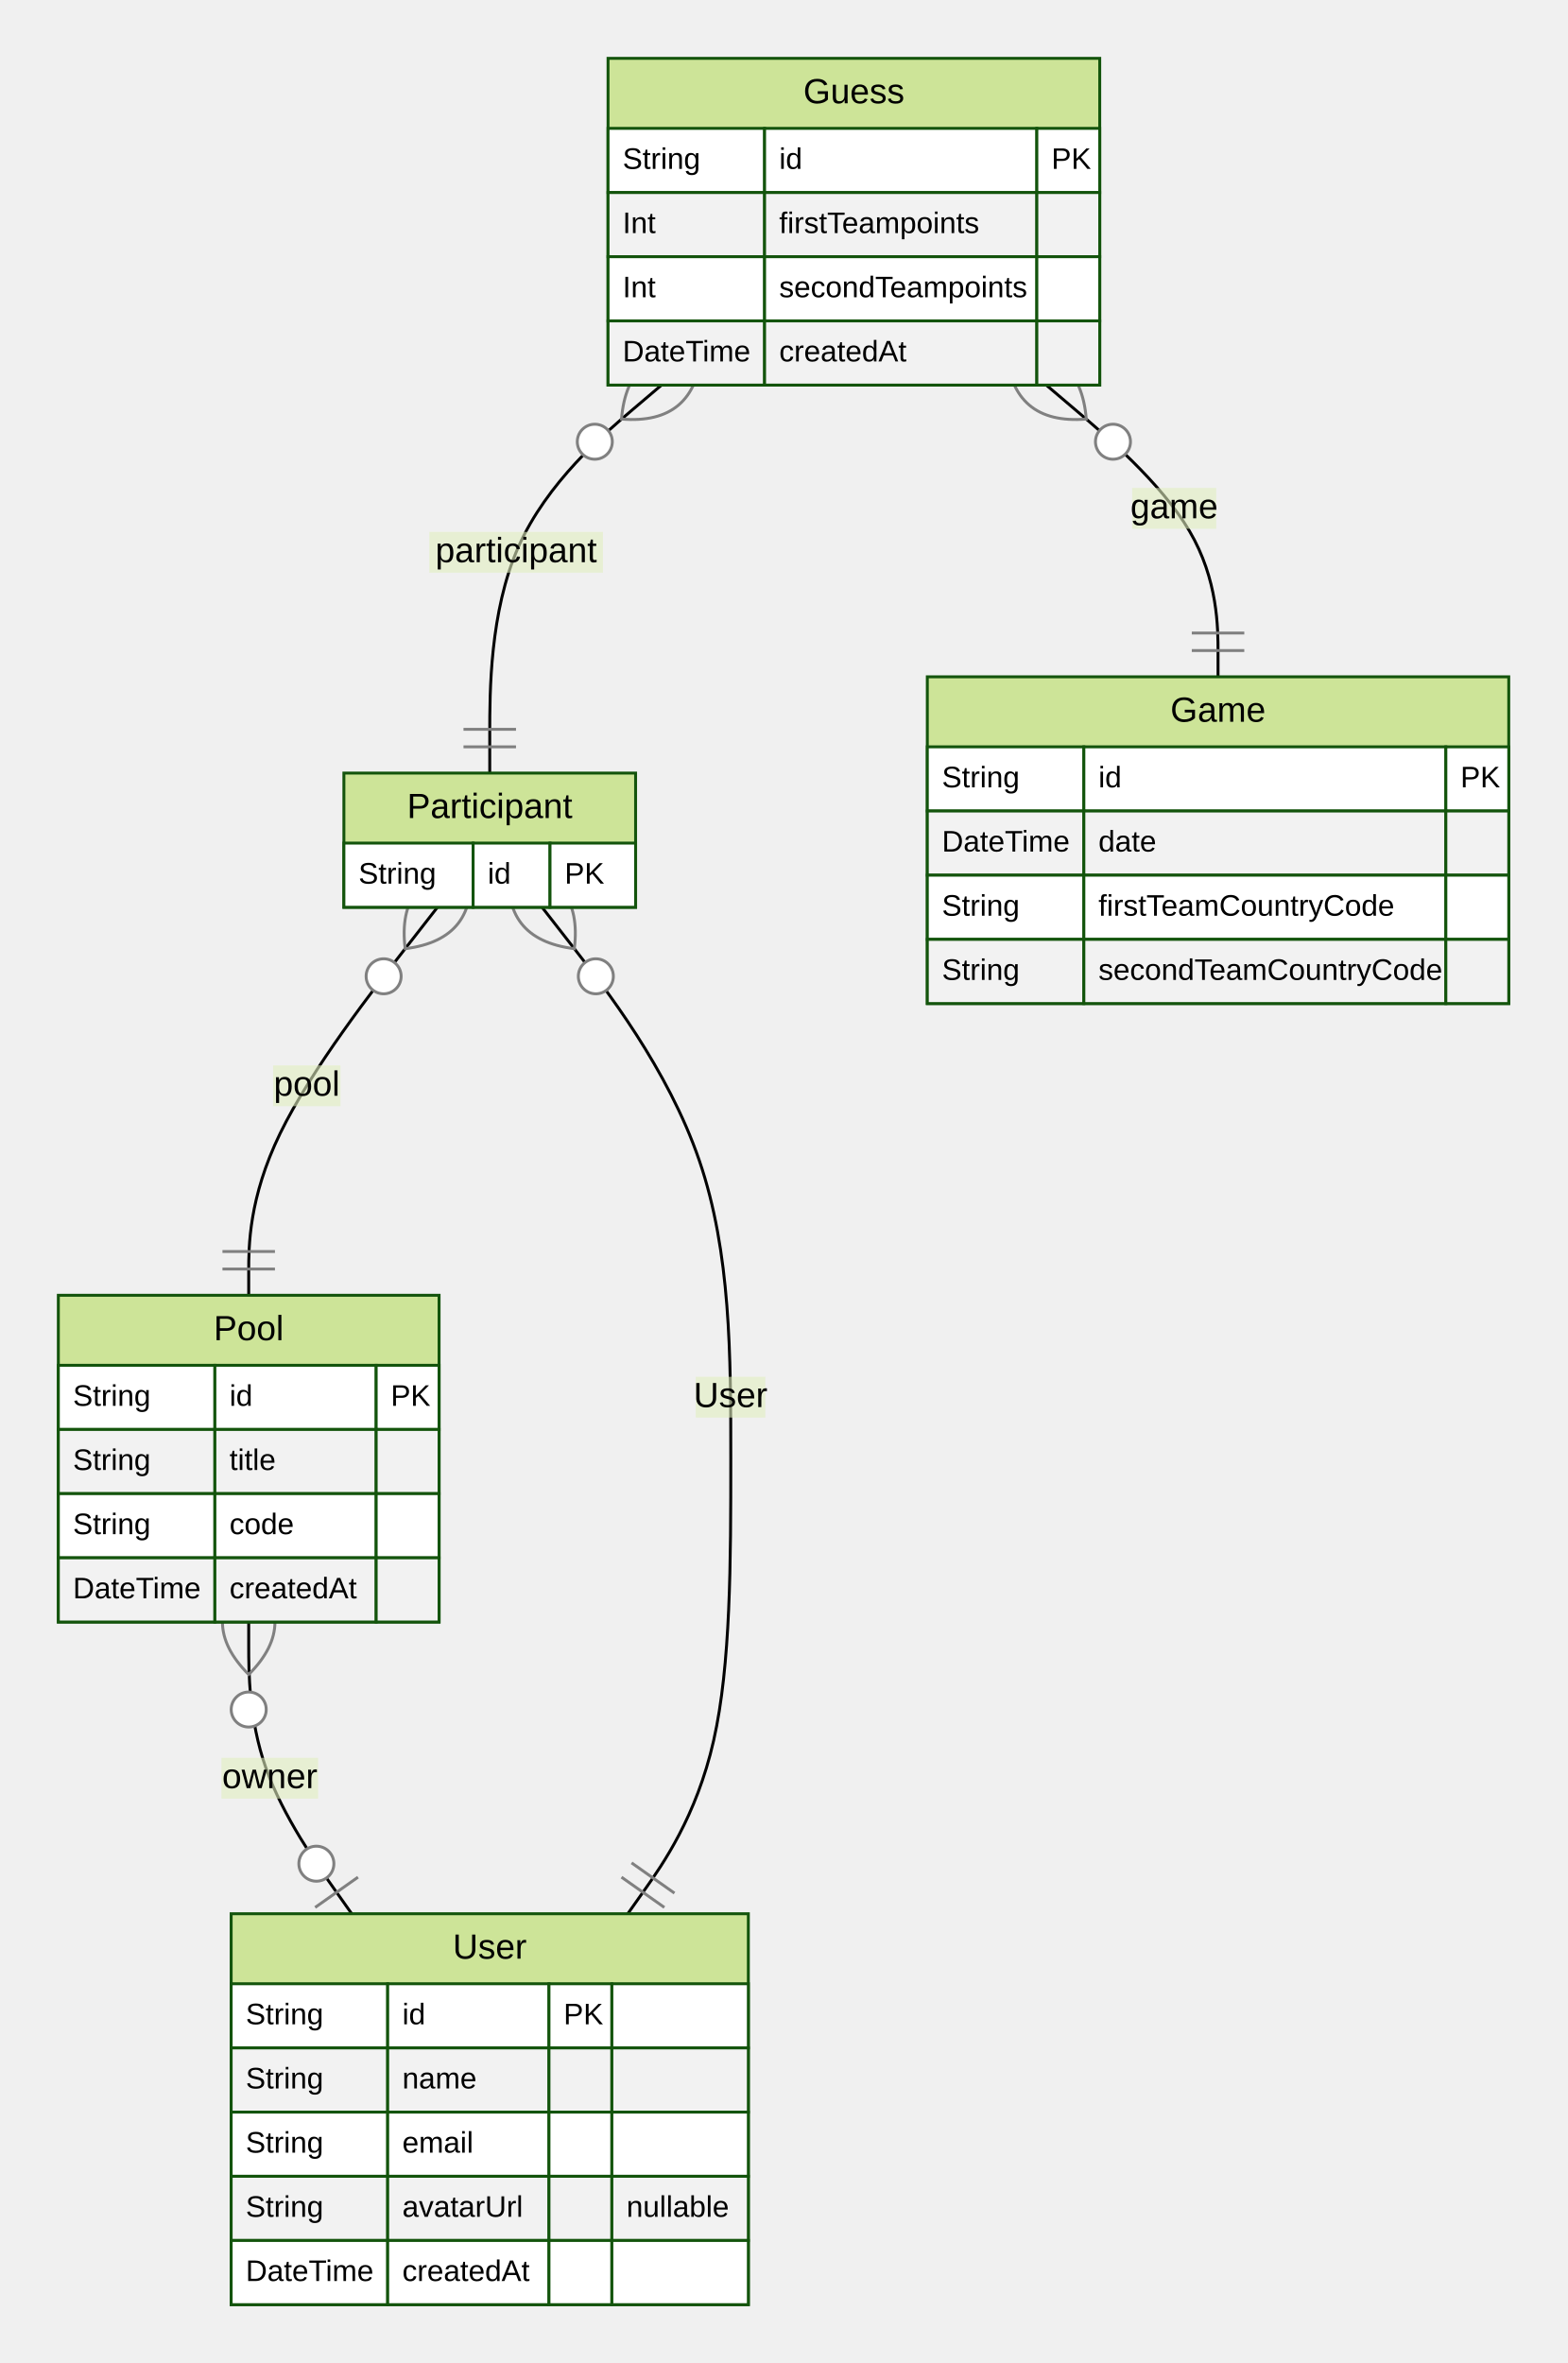
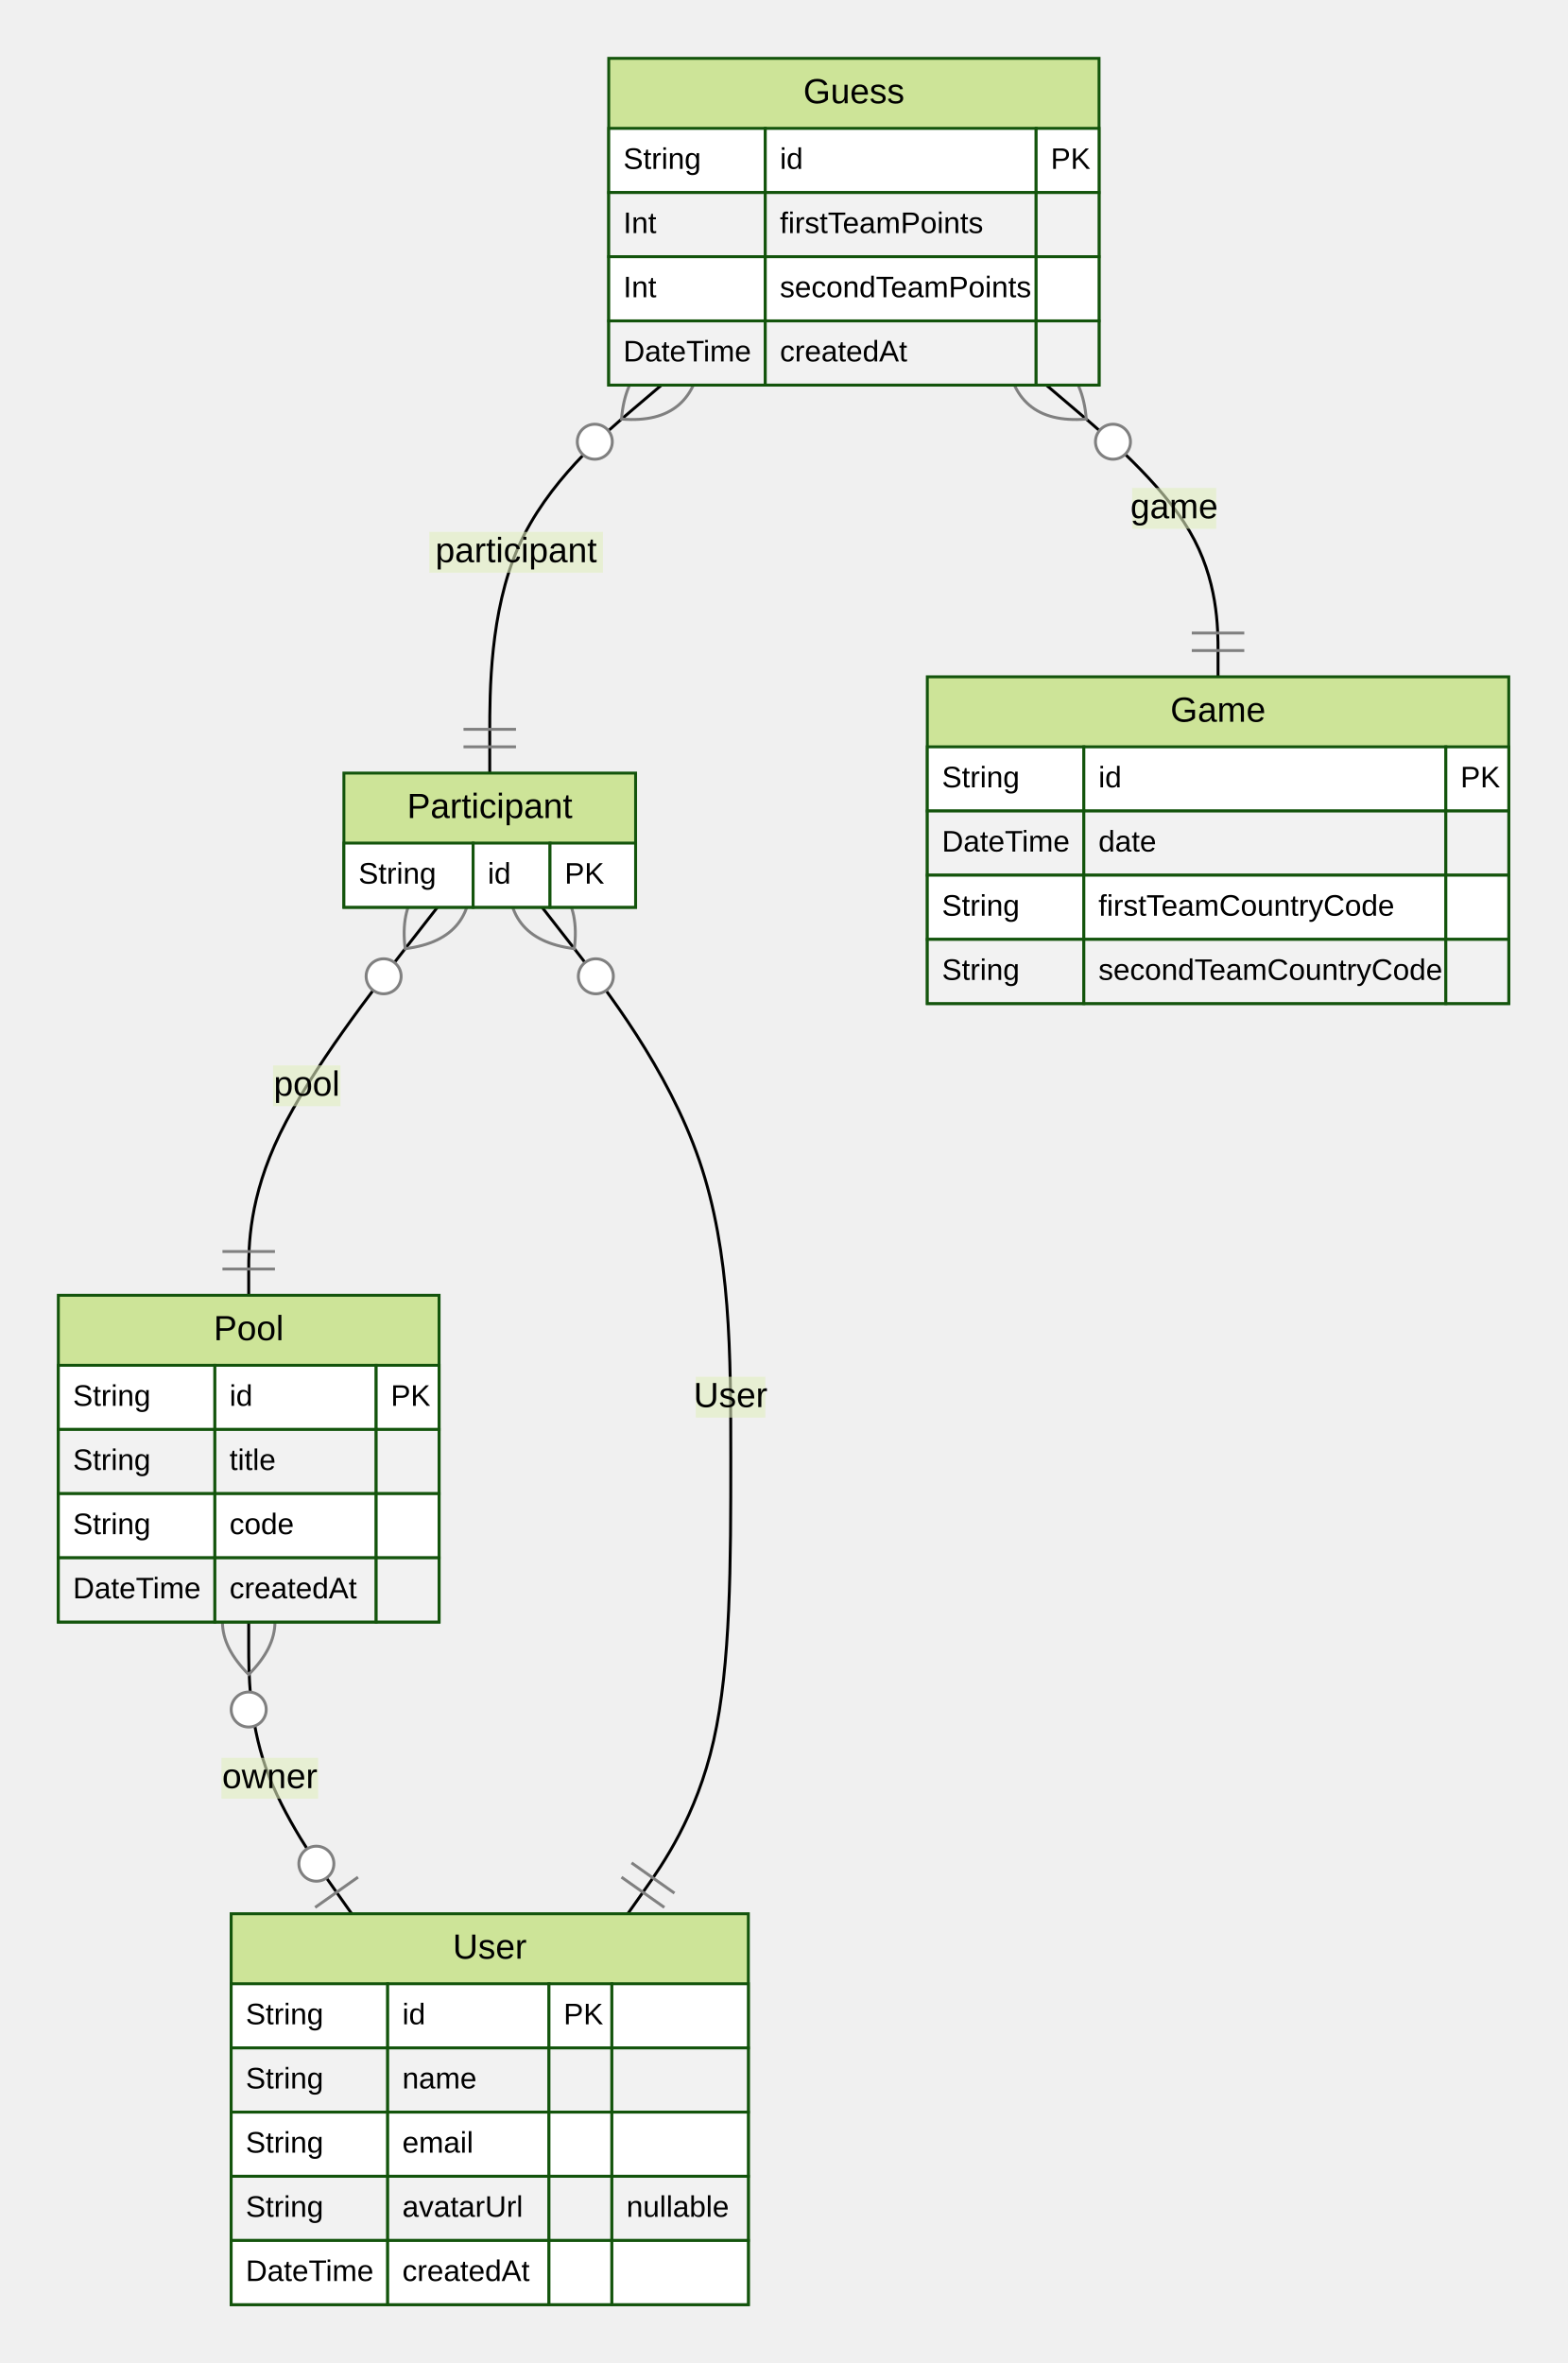
<svg xmlns="http://www.w3.org/2000/svg" aria-labelledby="chart-title-mermaid-0 chart-desc-mermaid-0" role="img" viewBox="0 0 537.207 810" style="max-width: 537.207px; background-color: white;" width="100%" id="mermaid-0">
  <style>#mermaid-0 {font-family:"trebuchet ms",verdana,arial,sans-serif;font-size:16px;fill:#000000;}#mermaid-0 .error-icon{fill:#552222;}#mermaid-0 .error-text{fill:#552222;stroke:#552222;}#mermaid-0 .edge-thickness-normal{stroke-width:2px;}#mermaid-0 .edge-thickness-thick{stroke-width:3.5px;}#mermaid-0 .edge-pattern-solid{stroke-dasharray:0;}#mermaid-0 .edge-pattern-dashed{stroke-dasharray:3;}#mermaid-0 .edge-pattern-dotted{stroke-dasharray:2;}#mermaid-0 .marker{fill:#000000;stroke:#000000;}#mermaid-0 .marker.cross{stroke:#000000;}#mermaid-0 svg{font-family:"trebuchet ms",verdana,arial,sans-serif;font-size:16px;}#mermaid-0 .entityBox{fill:#cde498;stroke:#13540c;}#mermaid-0 .attributeBoxOdd{fill:#ffffff;stroke:#13540c;}#mermaid-0 .attributeBoxEven{fill:#f2f2f2;stroke:#13540c;}#mermaid-0 .relationshipLabelBox{fill:hsl(78.158, 58.462%, 84.51%);opacity:0.7;background-color:hsl(78.158, 58.462%, 84.51%);}#mermaid-0 .relationshipLabelBox rect{opacity:0.5;}#mermaid-0 .relationshipLine{stroke:#000000;}#mermaid-0 :root{--mermaid-font-family:"trebuchet ms",verdana,arial,sans-serif;}</style>
  <g />
  <defs>
    <marker orient="auto" markerHeight="18" markerWidth="18" refY="9" refX="0" id="ONLY_ONE_START">
      <path d="M9,0 L9,18 M15,0 L15,18" fill="none" stroke="gray" />
    </marker>
  </defs>
  <defs>
    <marker orient="auto" markerHeight="18" markerWidth="18" refY="9" refX="18" id="ONLY_ONE_END">
      <path d="M3,0 L3,18 M9,0 L9,18" fill="none" stroke="gray" />
    </marker>
  </defs>
  <defs>
    <marker orient="auto" markerHeight="18" markerWidth="30" refY="9" refX="0" id="ZERO_OR_ONE_START">
      <circle r="6" cy="9" cx="21" fill="white" stroke="gray" />
      <path d="M9,0 L9,18" fill="none" stroke="gray" />
    </marker>
  </defs>
  <defs>
    <marker orient="auto" markerHeight="18" markerWidth="30" refY="9" refX="30" id="ZERO_OR_ONE_END">
      <circle r="6" cy="9" cx="9" fill="white" stroke="gray" />
      <path d="M21,0 L21,18" fill="none" stroke="gray" />
    </marker>
  </defs>
  <defs>
    <marker orient="auto" markerHeight="36" markerWidth="45" refY="18" refX="18" id="ONE_OR_MORE_START">
      <path d="M0,18 Q 18,0 36,18 Q 18,36 0,18 M42,9 L42,27" fill="none" stroke="gray" />
    </marker>
  </defs>
  <defs>
    <marker orient="auto" markerHeight="36" markerWidth="45" refY="18" refX="27" id="ONE_OR_MORE_END">
      <path d="M3,9 L3,27 M9,18 Q27,0 45,18 Q27,36 9,18" fill="none" stroke="gray" />
    </marker>
  </defs>
  <defs>
    <marker orient="auto" markerHeight="36" markerWidth="57" refY="18" refX="18" id="ZERO_OR_MORE_START">
      <circle r="6" cy="18" cx="48" fill="white" stroke="gray" />
      <path d="M0,18 Q18,0 36,18 Q18,36 0,18" fill="none" stroke="gray" />
    </marker>
  </defs>
  <defs>
    <marker orient="auto" markerHeight="36" markerWidth="57" refY="18" refX="39" id="ZERO_OR_MORE_END">
      <circle r="6" cy="18" cx="9" fill="white" stroke="gray" />
      <path d="M21,18 Q39,0 57,18 Q39,36 21,18" fill="none" stroke="gray" />
    </marker>
  </defs>
  <path marker-start="url(#ZERO_OR_MORE_START)" marker-end="url(#ZERO_OR_ONE_END)" fill="none" stroke="gray" d="M85.258,556L85.258,564.333C85.258,572.667,85.258,589.333,91.143,606C97.028,622.667,108.799,639.333,114.684,647.667L120.569,656" class="er relationshipLine" />
  <path marker-start="url(#ZERO_OR_MORE_START)" marker-end="url(#ONLY_ONE_END)" fill="none" stroke="gray" d="M185.816,311L196.599,324.833C207.382,338.667,228.949,366.333,239.732,397.833C250.516,429.333,250.516,464.667,250.516,500C250.516,535.333,250.516,570.667,244.63,596.667C238.745,622.667,226.975,639.333,221.089,647.667L215.204,656" class="er relationshipLine" />
  <path marker-start="url(#ZERO_OR_MORE_START)" marker-end="url(#ONLY_ONE_END)" fill="none" stroke="gray" d="M149.958,311L139.174,324.833C128.391,338.667,106.824,366.333,96.041,388.5C85.258,410.667,85.258,427.333,85.258,435.667L85.258,444" class="er relationshipLine" />
  <path marker-start="url(#ZERO_OR_MORE_START)" marker-end="url(#ONLY_ONE_END)" fill="none" stroke="gray" d="M358.665,132L368.478,140.333C378.292,148.667,397.92,165.333,407.733,182C417.547,198.667,417.547,215.333,417.547,223.667L417.547,232" class="er relationshipLine" />
  <path marker-start="url(#ZERO_OR_MORE_START)" marker-end="url(#ONLY_ONE_END)" fill="none" stroke="gray" d="M226.769,132L216.955,140.333C207.141,148.667,187.514,165.333,177.7,187.5C167.887,209.667,167.887,237.333,167.887,251.167L167.887,265" class="er relationshipLine" />
  <g transform="translate(20,444 )" id="Pool">
    <rect height="112" width="130.516" y="0" x="0" stroke="gray" fill-opacity="100%" fill="honeydew" class="er entityBox" />
    <text transform="translate(65.25781,12)" style="font-family: &quot;trebuchet ms&quot;, verdana, arial, sans-serif;; font-size: 12px" text-anchor="middle" dominant-baseline="middle" y="0" x="0" id="entity-Pool" class="er entityLabel">Pool</text>
    <rect height="22" width="53.664" y="24" x="0" stroke="gray" fill-opacity="100%" fill="honeydew" class="er attributeBoxOdd" />
    <text transform="translate(5,35)" style="font-family: &quot;trebuchet ms&quot;, verdana, arial, sans-serif;; font-size: 10.2px" text-anchor="left" dominant-baseline="middle" y="0" x="0" id="entity-Pool-attr-1-type" class="er entityLabel">String</text>
    <rect height="22" width="55.289" y="24" x="53.664" stroke="gray" fill-opacity="100%" fill="honeydew" class="er attributeBoxOdd" />
    <text transform="translate(58.66406,35)" style="font-family: &quot;trebuchet ms&quot;, verdana, arial, sans-serif;; font-size: 10.2px" text-anchor="left" dominant-baseline="middle" y="0" x="0" id="entity-Pool-attr-1-name" class="er entityLabel">id</text>
    <rect height="22" width="21.562" y="24" x="108.953" stroke="gray" fill-opacity="100%" fill="honeydew" class="er attributeBoxOdd" />
    <text transform="translate(113.9531,35)" style="font-family: &quot;trebuchet ms&quot;, verdana, arial, sans-serif;; font-size: 10.2px" text-anchor="left" dominant-baseline="middle" y="0" x="0" id="entity-Pool-attr-1-key" class="er entityLabel">PK</text>
    <rect height="22" width="53.664" y="46" x="0" stroke="gray" fill-opacity="100%" fill="honeydew" class="er attributeBoxEven" />
    <text transform="translate(5,57)" style="font-family: &quot;trebuchet ms&quot;, verdana, arial, sans-serif;; font-size: 10.2px" text-anchor="left" dominant-baseline="middle" y="0" x="0" id="entity-Pool-attr-2-type" class="er entityLabel">String</text>
    <rect height="22" width="55.289" y="46" x="53.664" stroke="gray" fill-opacity="100%" fill="honeydew" class="er attributeBoxEven" />
    <text transform="translate(58.66406,57)" style="font-family: &quot;trebuchet ms&quot;, verdana, arial, sans-serif;; font-size: 10.2px" text-anchor="left" dominant-baseline="middle" y="0" x="0" id="entity-Pool-attr-2-name" class="er entityLabel">title</text>
    <rect height="22" width="21.562" y="46" x="108.953" stroke="gray" fill-opacity="100%" fill="honeydew" class="er attributeBoxEven" />
    <text transform="translate(113.9531,57)" style="font-family: &quot;trebuchet ms&quot;, verdana, arial, sans-serif;; font-size: 10.2px" text-anchor="left" dominant-baseline="middle" y="0" x="0" id="entity-Pool-attr-2-key" class="er entityLabel" />
    <rect height="22" width="53.664" y="68" x="0" stroke="gray" fill-opacity="100%" fill="honeydew" class="er attributeBoxOdd" />
    <text transform="translate(5,79)" style="font-family: &quot;trebuchet ms&quot;, verdana, arial, sans-serif;; font-size: 10.2px" text-anchor="left" dominant-baseline="middle" y="0" x="0" id="entity-Pool-attr-3-type" class="er entityLabel">String</text>
    <rect height="22" width="55.289" y="68" x="53.664" stroke="gray" fill-opacity="100%" fill="honeydew" class="er attributeBoxOdd" />
    <text transform="translate(58.66406,79)" style="font-family: &quot;trebuchet ms&quot;, verdana, arial, sans-serif;; font-size: 10.2px" text-anchor="left" dominant-baseline="middle" y="0" x="0" id="entity-Pool-attr-3-name" class="er entityLabel">code</text>
    <rect height="22" width="21.562" y="68" x="108.953" stroke="gray" fill-opacity="100%" fill="honeydew" class="er attributeBoxOdd" />
    <text transform="translate(113.9531,79)" style="font-family: &quot;trebuchet ms&quot;, verdana, arial, sans-serif;; font-size: 10.2px" text-anchor="left" dominant-baseline="middle" y="0" x="0" id="entity-Pool-attr-3-key" class="er entityLabel" />
    <rect height="22" width="53.664" y="90" x="0" stroke="gray" fill-opacity="100%" fill="honeydew" class="er attributeBoxEven" />
    <text transform="translate(5,101)" style="font-family: &quot;trebuchet ms&quot;, verdana, arial, sans-serif;; font-size: 10.2px" text-anchor="left" dominant-baseline="middle" y="0" x="0" id="entity-Pool-attr-4-type" class="er entityLabel">DateTime</text>
    <rect height="22" width="55.289" y="90" x="53.664" stroke="gray" fill-opacity="100%" fill="honeydew" class="er attributeBoxEven" />
    <text transform="translate(58.66406,101)" style="font-family: &quot;trebuchet ms&quot;, verdana, arial, sans-serif;; font-size: 10.2px" text-anchor="left" dominant-baseline="middle" y="0" x="0" id="entity-Pool-attr-4-name" class="er entityLabel">createdAt</text>
    <rect height="22" width="21.562" y="90" x="108.953" stroke="gray" fill-opacity="100%" fill="honeydew" class="er attributeBoxEven" />
    <text transform="translate(113.9531,101)" style="font-family: &quot;trebuchet ms&quot;, verdana, arial, sans-serif;; font-size: 10.2px" text-anchor="left" dominant-baseline="middle" y="0" x="0" id="entity-Pool-attr-4-key" class="er entityLabel" />
  </g>
  <g transform="translate(117.8867,265 )" id="Participant">
    <rect height="46" width="100" y="0" x="0" stroke="gray" fill-opacity="100%" fill="honeydew" class="er entityBox" />
    <text transform="translate(50,12)" style="font-family: &quot;trebuchet ms&quot;, verdana, arial, sans-serif;; font-size: 12px" text-anchor="middle" dominant-baseline="middle" y="0" x="0" id="entity-Participant" class="er entityLabel">Participant</text>
    <rect height="22" width="44.297" y="24" x="0" stroke="gray" fill-opacity="100%" fill="honeydew" class="er attributeBoxOdd" />
    <text transform="translate(5,35)" style="font-family: &quot;trebuchet ms&quot;, verdana, arial, sans-serif;; font-size: 10.2px" text-anchor="left" dominant-baseline="middle" y="0" x="0" id="entity-Participant-attr-1-type" class="er entityLabel">String</text>
    <rect height="22" width="26.367" y="24" x="44.297" stroke="gray" fill-opacity="100%" fill="honeydew" class="er attributeBoxOdd" />
    <text transform="translate(49.29688,35)" style="font-family: &quot;trebuchet ms&quot;, verdana, arial, sans-serif;; font-size: 10.2px" text-anchor="left" dominant-baseline="middle" y="0" x="0" id="entity-Participant-attr-1-name" class="er entityLabel">id</text>
    <rect height="22" width="29.336" y="24" x="70.664" stroke="gray" fill-opacity="100%" fill="honeydew" class="er attributeBoxOdd" />
    <text transform="translate(75.66406,35)" style="font-family: &quot;trebuchet ms&quot;, verdana, arial, sans-serif;; font-size: 10.2px" text-anchor="left" dominant-baseline="middle" y="0" x="0" id="entity-Participant-attr-1-key" class="er entityLabel">PK</text>
  </g>
  <g transform="translate(79.23828,656 )" id="User">
    <rect height="134" width="177.297" y="0" x="0" stroke="gray" fill-opacity="100%" fill="honeydew" class="er entityBox" />
    <text transform="translate(88.64844,12)" style="font-family: &quot;trebuchet ms&quot;, verdana, arial, sans-serif;; font-size: 12px" text-anchor="middle" dominant-baseline="middle" y="0" x="0" id="entity-User" class="er entityLabel">User</text>
    <rect height="22" width="53.664" y="24" x="0" stroke="gray" fill-opacity="100%" fill="honeydew" class="er attributeBoxOdd" />
    <text transform="translate(5,35)" style="font-family: &quot;trebuchet ms&quot;, verdana, arial, sans-serif;; font-size: 10.2px" text-anchor="left" dominant-baseline="middle" y="0" x="0" id="entity-User-attr-1-type" class="er entityLabel">String</text>
    <rect height="22" width="55.289" y="24" x="53.664" stroke="gray" fill-opacity="100%" fill="honeydew" class="er attributeBoxOdd" />
    <text transform="translate(58.66406,35)" style="font-family: &quot;trebuchet ms&quot;, verdana, arial, sans-serif;; font-size: 10.2px" text-anchor="left" dominant-baseline="middle" y="0" x="0" id="entity-User-attr-1-name" class="er entityLabel">id</text>
    <rect height="22" width="21.562" y="24" x="108.953" stroke="gray" fill-opacity="100%" fill="honeydew" class="er attributeBoxOdd" />
    <text transform="translate(113.9531,35)" style="font-family: &quot;trebuchet ms&quot;, verdana, arial, sans-serif;; font-size: 10.2px" text-anchor="left" dominant-baseline="middle" y="0" x="0" id="entity-User-attr-1-key" class="er entityLabel">PK</text>
    <rect height="22" width="46.781" y="24" x="130.516" stroke="gray" fill-opacity="100%" fill="honeydew" class="er attributeBoxOdd" />
    <text transform="translate(135.5156,35)" style="font-family: &quot;trebuchet ms&quot;, verdana, arial, sans-serif;; font-size: 10.2px" text-anchor="left" dominant-baseline="middle" y="0" x="0" id="entity-User-attr-1-comment" class="er entityLabel" />
    <rect height="22" width="53.664" y="46" x="0" stroke="gray" fill-opacity="100%" fill="honeydew" class="er attributeBoxEven" />
    <text transform="translate(5,57)" style="font-family: &quot;trebuchet ms&quot;, verdana, arial, sans-serif;; font-size: 10.2px" text-anchor="left" dominant-baseline="middle" y="0" x="0" id="entity-User-attr-2-type" class="er entityLabel">String</text>
    <rect height="22" width="55.289" y="46" x="53.664" stroke="gray" fill-opacity="100%" fill="honeydew" class="er attributeBoxEven" />
    <text transform="translate(58.66406,57)" style="font-family: &quot;trebuchet ms&quot;, verdana, arial, sans-serif;; font-size: 10.2px" text-anchor="left" dominant-baseline="middle" y="0" x="0" id="entity-User-attr-2-name" class="er entityLabel">name</text>
    <rect height="22" width="21.562" y="46" x="108.953" stroke="gray" fill-opacity="100%" fill="honeydew" class="er attributeBoxEven" />
    <text transform="translate(113.9531,57)" style="font-family: &quot;trebuchet ms&quot;, verdana, arial, sans-serif;; font-size: 10.2px" text-anchor="left" dominant-baseline="middle" y="0" x="0" id="entity-User-attr-2-key" class="er entityLabel" />
    <rect height="22" width="46.781" y="46" x="130.516" stroke="gray" fill-opacity="100%" fill="honeydew" class="er attributeBoxEven" />
    <text transform="translate(135.5156,57)" style="font-family: &quot;trebuchet ms&quot;, verdana, arial, sans-serif;; font-size: 10.2px" text-anchor="left" dominant-baseline="middle" y="0" x="0" id="entity-User-attr-2-comment" class="er entityLabel" />
    <rect height="22" width="53.664" y="68" x="0" stroke="gray" fill-opacity="100%" fill="honeydew" class="er attributeBoxOdd" />
    <text transform="translate(5,79)" style="font-family: &quot;trebuchet ms&quot;, verdana, arial, sans-serif;; font-size: 10.2px" text-anchor="left" dominant-baseline="middle" y="0" x="0" id="entity-User-attr-3-type" class="er entityLabel">String</text>
    <rect height="22" width="55.289" y="68" x="53.664" stroke="gray" fill-opacity="100%" fill="honeydew" class="er attributeBoxOdd" />
    <text transform="translate(58.66406,79)" style="font-family: &quot;trebuchet ms&quot;, verdana, arial, sans-serif;; font-size: 10.2px" text-anchor="left" dominant-baseline="middle" y="0" x="0" id="entity-User-attr-3-name" class="er entityLabel">email</text>
    <rect height="22" width="21.562" y="68" x="108.953" stroke="gray" fill-opacity="100%" fill="honeydew" class="er attributeBoxOdd" />
    <text transform="translate(113.9531,79)" style="font-family: &quot;trebuchet ms&quot;, verdana, arial, sans-serif;; font-size: 10.2px" text-anchor="left" dominant-baseline="middle" y="0" x="0" id="entity-User-attr-3-key" class="er entityLabel" />
    <rect height="22" width="46.781" y="68" x="130.516" stroke="gray" fill-opacity="100%" fill="honeydew" class="er attributeBoxOdd" />
    <text transform="translate(135.5156,79)" style="font-family: &quot;trebuchet ms&quot;, verdana, arial, sans-serif;; font-size: 10.2px" text-anchor="left" dominant-baseline="middle" y="0" x="0" id="entity-User-attr-3-comment" class="er entityLabel" />
    <rect height="22" width="53.664" y="90" x="0" stroke="gray" fill-opacity="100%" fill="honeydew" class="er attributeBoxEven" />
    <text transform="translate(5,101)" style="font-family: &quot;trebuchet ms&quot;, verdana, arial, sans-serif;; font-size: 10.2px" text-anchor="left" dominant-baseline="middle" y="0" x="0" id="entity-User-attr-4-type" class="er entityLabel">String</text>
    <rect height="22" width="55.289" y="90" x="53.664" stroke="gray" fill-opacity="100%" fill="honeydew" class="er attributeBoxEven" />
    <text transform="translate(58.66406,101)" style="font-family: &quot;trebuchet ms&quot;, verdana, arial, sans-serif;; font-size: 10.2px" text-anchor="left" dominant-baseline="middle" y="0" x="0" id="entity-User-attr-4-name" class="er entityLabel">avatarUrl</text>
    <rect height="22" width="21.562" y="90" x="108.953" stroke="gray" fill-opacity="100%" fill="honeydew" class="er attributeBoxEven" />
    <text transform="translate(113.9531,101)" style="font-family: &quot;trebuchet ms&quot;, verdana, arial, sans-serif;; font-size: 10.2px" text-anchor="left" dominant-baseline="middle" y="0" x="0" id="entity-User-attr-4-key" class="er entityLabel" />
    <rect height="22" width="46.781" y="90" x="130.516" stroke="gray" fill-opacity="100%" fill="honeydew" class="er attributeBoxEven" />
    <text transform="translate(135.5156,101)" style="font-family: &quot;trebuchet ms&quot;, verdana, arial, sans-serif;; font-size: 10.2px" text-anchor="left" dominant-baseline="middle" y="0" x="0" id="entity-User-attr-4-comment" class="er entityLabel">nullable</text>
    <rect height="22" width="53.664" y="112" x="0" stroke="gray" fill-opacity="100%" fill="honeydew" class="er attributeBoxOdd" />
    <text transform="translate(5,123)" style="font-family: &quot;trebuchet ms&quot;, verdana, arial, sans-serif;; font-size: 10.2px" text-anchor="left" dominant-baseline="middle" y="0" x="0" id="entity-User-attr-5-type" class="er entityLabel">DateTime</text>
    <rect height="22" width="55.289" y="112" x="53.664" stroke="gray" fill-opacity="100%" fill="honeydew" class="er attributeBoxOdd" />
    <text transform="translate(58.66406,123)" style="font-family: &quot;trebuchet ms&quot;, verdana, arial, sans-serif;; font-size: 10.2px" text-anchor="left" dominant-baseline="middle" y="0" x="0" id="entity-User-attr-5-name" class="er entityLabel">createdAt</text>
    <rect height="22" width="21.562" y="112" x="108.953" stroke="gray" fill-opacity="100%" fill="honeydew" class="er attributeBoxOdd" />
    <text transform="translate(113.9531,123)" style="font-family: &quot;trebuchet ms&quot;, verdana, arial, sans-serif;; font-size: 10.2px" text-anchor="left" dominant-baseline="middle" y="0" x="0" id="entity-User-attr-5-key" class="er entityLabel" />
    <rect height="22" width="46.781" y="112" x="130.516" stroke="gray" fill-opacity="100%" fill="honeydew" class="er attributeBoxOdd" />
    <text transform="translate(135.5156,123)" style="font-family: &quot;trebuchet ms&quot;, verdana, arial, sans-serif;; font-size: 10.2px" text-anchor="left" dominant-baseline="middle" y="0" x="0" id="entity-User-attr-5-comment" class="er entityLabel" />
  </g>
  <g transform="translate(317.8867,232 )" id="Game">
    <rect height="112" width="199.32" y="0" x="0" stroke="gray" fill-opacity="100%" fill="honeydew" class="er entityBox" />
    <text transform="translate(99.66016,12)" style="font-family: &quot;trebuchet ms&quot;, verdana, arial, sans-serif;; font-size: 12px" text-anchor="middle" dominant-baseline="middle" y="0" x="0" id="entity-Game" class="er entityLabel">Game</text>
    <rect height="22" width="53.664" y="24" x="0" stroke="gray" fill-opacity="100%" fill="honeydew" class="er attributeBoxOdd" />
    <text transform="translate(5,35)" style="font-family: &quot;trebuchet ms&quot;, verdana, arial, sans-serif;; font-size: 10.2px" text-anchor="left" dominant-baseline="middle" y="0" x="0" id="entity-Game-attr-1-type" class="er entityLabel">String</text>
    <rect height="22" width="124.094" y="24" x="53.664" stroke="gray" fill-opacity="100%" fill="honeydew" class="er attributeBoxOdd" />
    <text transform="translate(58.66406,35)" style="font-family: &quot;trebuchet ms&quot;, verdana, arial, sans-serif;; font-size: 10.2px" text-anchor="left" dominant-baseline="middle" y="0" x="0" id="entity-Game-attr-1-name" class="er entityLabel">id</text>
    <rect height="22" width="21.562" y="24" x="177.758" stroke="gray" fill-opacity="100%" fill="honeydew" class="er attributeBoxOdd" />
    <text transform="translate(182.7578,35)" style="font-family: &quot;trebuchet ms&quot;, verdana, arial, sans-serif;; font-size: 10.2px" text-anchor="left" dominant-baseline="middle" y="0" x="0" id="entity-Game-attr-1-key" class="er entityLabel">PK</text>
    <rect height="22" width="53.664" y="46" x="0" stroke="gray" fill-opacity="100%" fill="honeydew" class="er attributeBoxEven" />
    <text transform="translate(5,57)" style="font-family: &quot;trebuchet ms&quot;, verdana, arial, sans-serif;; font-size: 10.2px" text-anchor="left" dominant-baseline="middle" y="0" x="0" id="entity-Game-attr-2-type" class="er entityLabel">DateTime</text>
    <rect height="22" width="124.094" y="46" x="53.664" stroke="gray" fill-opacity="100%" fill="honeydew" class="er attributeBoxEven" />
    <text transform="translate(58.66406,57)" style="font-family: &quot;trebuchet ms&quot;, verdana, arial, sans-serif;; font-size: 10.2px" text-anchor="left" dominant-baseline="middle" y="0" x="0" id="entity-Game-attr-2-name" class="er entityLabel">date</text>
    <rect height="22" width="21.562" y="46" x="177.758" stroke="gray" fill-opacity="100%" fill="honeydew" class="er attributeBoxEven" />
    <text transform="translate(182.7578,57)" style="font-family: &quot;trebuchet ms&quot;, verdana, arial, sans-serif;; font-size: 10.2px" text-anchor="left" dominant-baseline="middle" y="0" x="0" id="entity-Game-attr-2-key" class="er entityLabel" />
    <rect height="22" width="53.664" y="68" x="0" stroke="gray" fill-opacity="100%" fill="honeydew" class="er attributeBoxOdd" />
    <text transform="translate(5,79)" style="font-family: &quot;trebuchet ms&quot;, verdana, arial, sans-serif;; font-size: 10.2px" text-anchor="left" dominant-baseline="middle" y="0" x="0" id="entity-Game-attr-3-type" class="er entityLabel">String</text>
    <rect height="22" width="124.094" y="68" x="53.664" stroke="gray" fill-opacity="100%" fill="honeydew" class="er attributeBoxOdd" />
    <text transform="translate(58.66406,79)" style="font-family: &quot;trebuchet ms&quot;, verdana, arial, sans-serif;; font-size: 10.2px" text-anchor="left" dominant-baseline="middle" y="0" x="0" id="entity-Game-attr-3-name" class="er entityLabel">firstTeamCountryCode</text>
    <rect height="22" width="21.562" y="68" x="177.758" stroke="gray" fill-opacity="100%" fill="honeydew" class="er attributeBoxOdd" />
    <text transform="translate(182.7578,79)" style="font-family: &quot;trebuchet ms&quot;, verdana, arial, sans-serif;; font-size: 10.2px" text-anchor="left" dominant-baseline="middle" y="0" x="0" id="entity-Game-attr-3-key" class="er entityLabel" />
    <rect height="22" width="53.664" y="90" x="0" stroke="gray" fill-opacity="100%" fill="honeydew" class="er attributeBoxEven" />
    <text transform="translate(5,101)" style="font-family: &quot;trebuchet ms&quot;, verdana, arial, sans-serif;; font-size: 10.2px" text-anchor="left" dominant-baseline="middle" y="0" x="0" id="entity-Game-attr-4-type" class="er entityLabel">String</text>
    <rect height="22" width="124.094" y="90" x="53.664" stroke="gray" fill-opacity="100%" fill="honeydew" class="er attributeBoxEven" />
    <text transform="translate(58.66406,101)" style="font-family: &quot;trebuchet ms&quot;, verdana, arial, sans-serif;; font-size: 10.2px" text-anchor="left" dominant-baseline="middle" y="0" x="0" id="entity-Game-attr-4-name" class="er entityLabel">secondTeamCountryCode</text>
    <rect height="22" width="21.562" y="90" x="177.758" stroke="gray" fill-opacity="100%" fill="honeydew" class="er attributeBoxEven" />
    <text transform="translate(182.7578,101)" style="font-family: &quot;trebuchet ms&quot;, verdana, arial, sans-serif;; font-size: 10.2px" text-anchor="left" dominant-baseline="middle" y="0" x="0" id="entity-Game-attr-4-key" class="er entityLabel" />
  </g>
-   <g transform="translate(208.4395,20 )" id="Guess">
-     <rect height="112" width="168.555" y="0" x="0" stroke="gray" fill-opacity="100%" fill="honeydew" class="er entityBox" />
-     <text transform="translate(84.27734,12)" style="font-family: &quot;trebuchet ms&quot;, verdana, arial, sans-serif;; font-size: 12px" text-anchor="middle" dominant-baseline="middle" y="0" x="0" id="entity-Guess" class="er entityLabel">Guess</text>
+   <g transform="translate(208.6777,20 )" id="Guess">
+     <rect height="112" width="168.078" y="0" x="0" stroke="gray" fill-opacity="100%" fill="honeydew" class="er entityBox" />
+     <text transform="translate(84.03906,12)" style="font-family: &quot;trebuchet ms&quot;, verdana, arial, sans-serif;; font-size: 12px" text-anchor="middle" dominant-baseline="middle" y="0" x="0" id="entity-Guess" class="er entityLabel">Guess</text>
    <rect height="22" width="53.664" y="24" x="0" stroke="gray" fill-opacity="100%" fill="honeydew" class="er attributeBoxOdd" />
    <text transform="translate(5,35)" style="font-family: &quot;trebuchet ms&quot;, verdana, arial, sans-serif;; font-size: 10.2px" text-anchor="left" dominant-baseline="middle" y="0" x="0" id="entity-Guess-attr-1-type" class="er entityLabel">String</text>
-     <rect height="22" width="93.328" y="24" x="53.664" stroke="gray" fill-opacity="100%" fill="honeydew" class="er attributeBoxOdd" />
+     <rect height="22" width="92.852" y="24" x="53.664" stroke="gray" fill-opacity="100%" fill="honeydew" class="er attributeBoxOdd" />
    <text transform="translate(58.66406,35)" style="font-family: &quot;trebuchet ms&quot;, verdana, arial, sans-serif;; font-size: 10.2px" text-anchor="left" dominant-baseline="middle" y="0" x="0" id="entity-Guess-attr-1-name" class="er entityLabel">id</text>
-     <rect height="22" width="21.562" y="24" x="146.992" stroke="gray" fill-opacity="100%" fill="honeydew" class="er attributeBoxOdd" />
-     <text transform="translate(151.9922,35)" style="font-family: &quot;trebuchet ms&quot;, verdana, arial, sans-serif;; font-size: 10.2px" text-anchor="left" dominant-baseline="middle" y="0" x="0" id="entity-Guess-attr-1-key" class="er entityLabel">PK</text>
+     <rect height="22" width="21.562" y="24" x="146.516" stroke="gray" fill-opacity="100%" fill="honeydew" class="er attributeBoxOdd" />
+     <text transform="translate(151.5156,35)" style="font-family: &quot;trebuchet ms&quot;, verdana, arial, sans-serif;; font-size: 10.2px" text-anchor="left" dominant-baseline="middle" y="0" x="0" id="entity-Guess-attr-1-key" class="er entityLabel">PK</text>
    <rect height="22" width="53.664" y="46" x="0" stroke="gray" fill-opacity="100%" fill="honeydew" class="er attributeBoxEven" />
    <text transform="translate(5,57)" style="font-family: &quot;trebuchet ms&quot;, verdana, arial, sans-serif;; font-size: 10.2px" text-anchor="left" dominant-baseline="middle" y="0" x="0" id="entity-Guess-attr-2-type" class="er entityLabel">Int</text>
-     <rect height="22" width="93.328" y="46" x="53.664" stroke="gray" fill-opacity="100%" fill="honeydew" class="er attributeBoxEven" />
-     <text transform="translate(58.66406,57)" style="font-family: &quot;trebuchet ms&quot;, verdana, arial, sans-serif;; font-size: 10.2px" text-anchor="left" dominant-baseline="middle" y="0" x="0" id="entity-Guess-attr-2-name" class="er entityLabel">firstTeampoints</text>
-     <rect height="22" width="21.562" y="46" x="146.992" stroke="gray" fill-opacity="100%" fill="honeydew" class="er attributeBoxEven" />
-     <text transform="translate(151.9922,57)" style="font-family: &quot;trebuchet ms&quot;, verdana, arial, sans-serif;; font-size: 10.2px" text-anchor="left" dominant-baseline="middle" y="0" x="0" id="entity-Guess-attr-2-key" class="er entityLabel" />
+     <rect height="22" width="92.852" y="46" x="53.664" stroke="gray" fill-opacity="100%" fill="honeydew" class="er attributeBoxEven" />
+     <text transform="translate(58.66406,57)" style="font-family: &quot;trebuchet ms&quot;, verdana, arial, sans-serif;; font-size: 10.2px" text-anchor="left" dominant-baseline="middle" y="0" x="0" id="entity-Guess-attr-2-name" class="er entityLabel">firstTeamPoints</text>
+     <rect height="22" width="21.562" y="46" x="146.516" stroke="gray" fill-opacity="100%" fill="honeydew" class="er attributeBoxEven" />
+     <text transform="translate(151.5156,57)" style="font-family: &quot;trebuchet ms&quot;, verdana, arial, sans-serif;; font-size: 10.2px" text-anchor="left" dominant-baseline="middle" y="0" x="0" id="entity-Guess-attr-2-key" class="er entityLabel" />
    <rect height="22" width="53.664" y="68" x="0" stroke="gray" fill-opacity="100%" fill="honeydew" class="er attributeBoxOdd" />
    <text transform="translate(5,79)" style="font-family: &quot;trebuchet ms&quot;, verdana, arial, sans-serif;; font-size: 10.2px" text-anchor="left" dominant-baseline="middle" y="0" x="0" id="entity-Guess-attr-3-type" class="er entityLabel">Int</text>
-     <rect height="22" width="93.328" y="68" x="53.664" stroke="gray" fill-opacity="100%" fill="honeydew" class="er attributeBoxOdd" />
-     <text transform="translate(58.66406,79)" style="font-family: &quot;trebuchet ms&quot;, verdana, arial, sans-serif;; font-size: 10.2px" text-anchor="left" dominant-baseline="middle" y="0" x="0" id="entity-Guess-attr-3-name" class="er entityLabel">secondTeampoints</text>
-     <rect height="22" width="21.562" y="68" x="146.992" stroke="gray" fill-opacity="100%" fill="honeydew" class="er attributeBoxOdd" />
-     <text transform="translate(151.9922,79)" style="font-family: &quot;trebuchet ms&quot;, verdana, arial, sans-serif;; font-size: 10.2px" text-anchor="left" dominant-baseline="middle" y="0" x="0" id="entity-Guess-attr-3-key" class="er entityLabel" />
+     <rect height="22" width="92.852" y="68" x="53.664" stroke="gray" fill-opacity="100%" fill="honeydew" class="er attributeBoxOdd" />
+     <text transform="translate(58.66406,79)" style="font-family: &quot;trebuchet ms&quot;, verdana, arial, sans-serif;; font-size: 10.2px" text-anchor="left" dominant-baseline="middle" y="0" x="0" id="entity-Guess-attr-3-name" class="er entityLabel">secondTeamPoints</text>
+     <rect height="22" width="21.562" y="68" x="146.516" stroke="gray" fill-opacity="100%" fill="honeydew" class="er attributeBoxOdd" />
+     <text transform="translate(151.5156,79)" style="font-family: &quot;trebuchet ms&quot;, verdana, arial, sans-serif;; font-size: 10.2px" text-anchor="left" dominant-baseline="middle" y="0" x="0" id="entity-Guess-attr-3-key" class="er entityLabel" />
    <rect height="22" width="53.664" y="90" x="0" stroke="gray" fill-opacity="100%" fill="honeydew" class="er attributeBoxEven" />
    <text transform="translate(5,101)" style="font-family: &quot;trebuchet ms&quot;, verdana, arial, sans-serif;; font-size: 10.2px" text-anchor="left" dominant-baseline="middle" y="0" x="0" id="entity-Guess-attr-4-type" class="er entityLabel">DateTime</text>
-     <rect height="22" width="93.328" y="90" x="53.664" stroke="gray" fill-opacity="100%" fill="honeydew" class="er attributeBoxEven" />
+     <rect height="22" width="92.852" y="90" x="53.664" stroke="gray" fill-opacity="100%" fill="honeydew" class="er attributeBoxEven" />
    <text transform="translate(58.66406,101)" style="font-family: &quot;trebuchet ms&quot;, verdana, arial, sans-serif;; font-size: 10.2px" text-anchor="left" dominant-baseline="middle" y="0" x="0" id="entity-Guess-attr-4-name" class="er entityLabel">createdAt</text>
-     <rect height="22" width="21.562" y="90" x="146.992" stroke="gray" fill-opacity="100%" fill="honeydew" class="er attributeBoxEven" />
-     <text transform="translate(151.9922,101)" style="font-family: &quot;trebuchet ms&quot;, verdana, arial, sans-serif;; font-size: 10.2px" text-anchor="left" dominant-baseline="middle" y="0" x="0" id="entity-Guess-attr-4-key" class="er entityLabel" />
+     <rect height="22" width="21.562" y="90" x="146.516" stroke="gray" fill-opacity="100%" fill="honeydew" class="er attributeBoxEven" />
+     <text transform="translate(151.5156,101)" style="font-family: &quot;trebuchet ms&quot;, verdana, arial, sans-serif;; font-size: 10.2px" text-anchor="left" dominant-baseline="middle" y="0" x="0" id="entity-Guess-attr-4-key" class="er entityLabel" />
  </g>
  <rect fill-opacity="85%" fill="white" height="14" width="33.141" y="602.546" x="75.911" class="er relationshipLabelBox" />
  <text style="font-family: &quot;trebuchet ms&quot;, verdana, arial, sans-serif;; font-size: 12px" dominant-baseline="middle" text-anchor="middle" y="609.546" x="92.481" id="rel1" class="er relationshipLabel">owner</text>
  <rect fill-opacity="85%" fill="white" height="14" width="23.852" y="471.925" x="238.504" class="er relationshipLabelBox" />
  <text style="font-family: &quot;trebuchet ms&quot;, verdana, arial, sans-serif;; font-size: 12px" dominant-baseline="middle" text-anchor="middle" y="478.925" x="250.43" id="rel2" class="er relationshipLabel">User</text>
  <rect fill-opacity="85%" fill="white" height="14" width="23.109" y="365.194" x="93.607" class="er relationshipLabelBox" />
  <text style="font-family: &quot;trebuchet ms&quot;, verdana, arial, sans-serif;; font-size: 12px" dominant-baseline="middle" text-anchor="middle" y="372.194" x="105.162" id="rel3" class="er relationshipLabel">pool</text>
  <rect fill-opacity="85%" fill="white" height="14" width="28.836" y="167.262" x="388.103" class="er relationshipLabelBox" />
  <text style="font-family: &quot;trebuchet ms&quot;, verdana, arial, sans-serif;; font-size: 12px" dominant-baseline="middle" text-anchor="middle" y="174.262" x="402.521" id="rel4" class="er relationshipLabel">game</text>
  <rect fill-opacity="85%" fill="white" height="14" width="59.508" y="182.313" x="147.17" class="er relationshipLabelBox" />
  <text style="font-family: &quot;trebuchet ms&quot;, verdana, arial, sans-serif;; font-size: 12px" dominant-baseline="middle" text-anchor="middle" y="189.313" x="176.924" id="rel5" class="er relationshipLabel">participant</text>
</svg>
